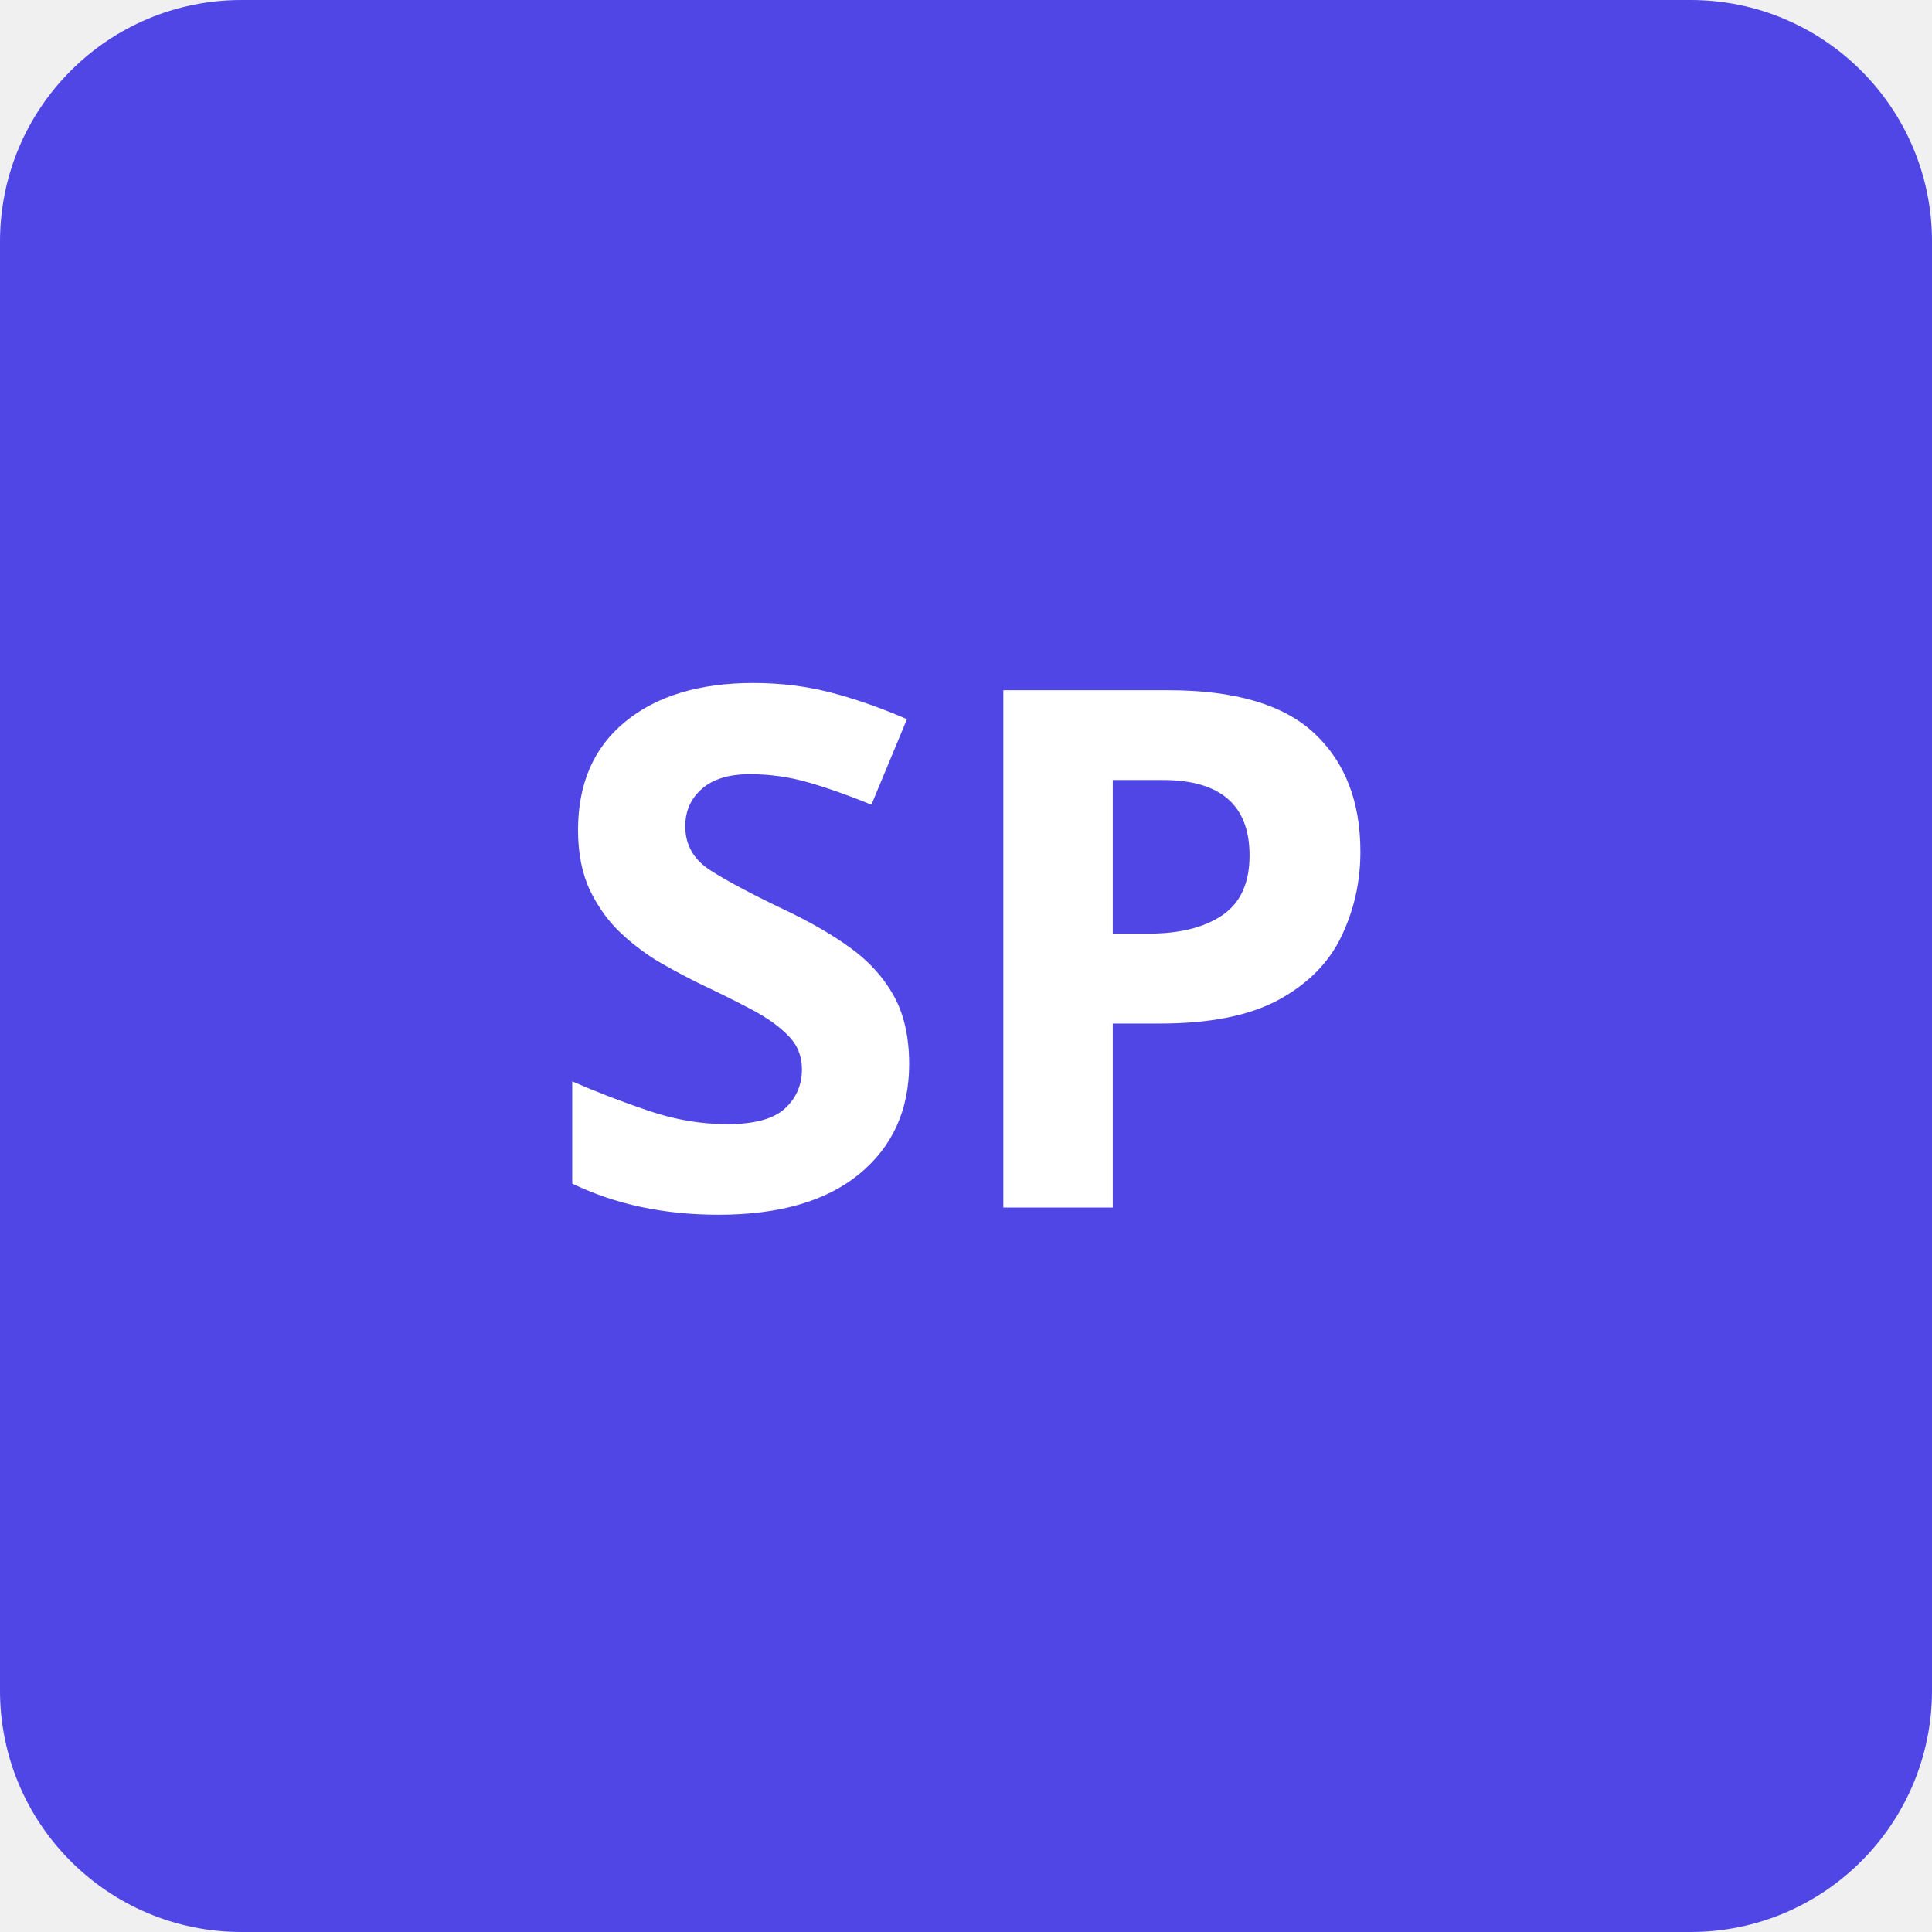
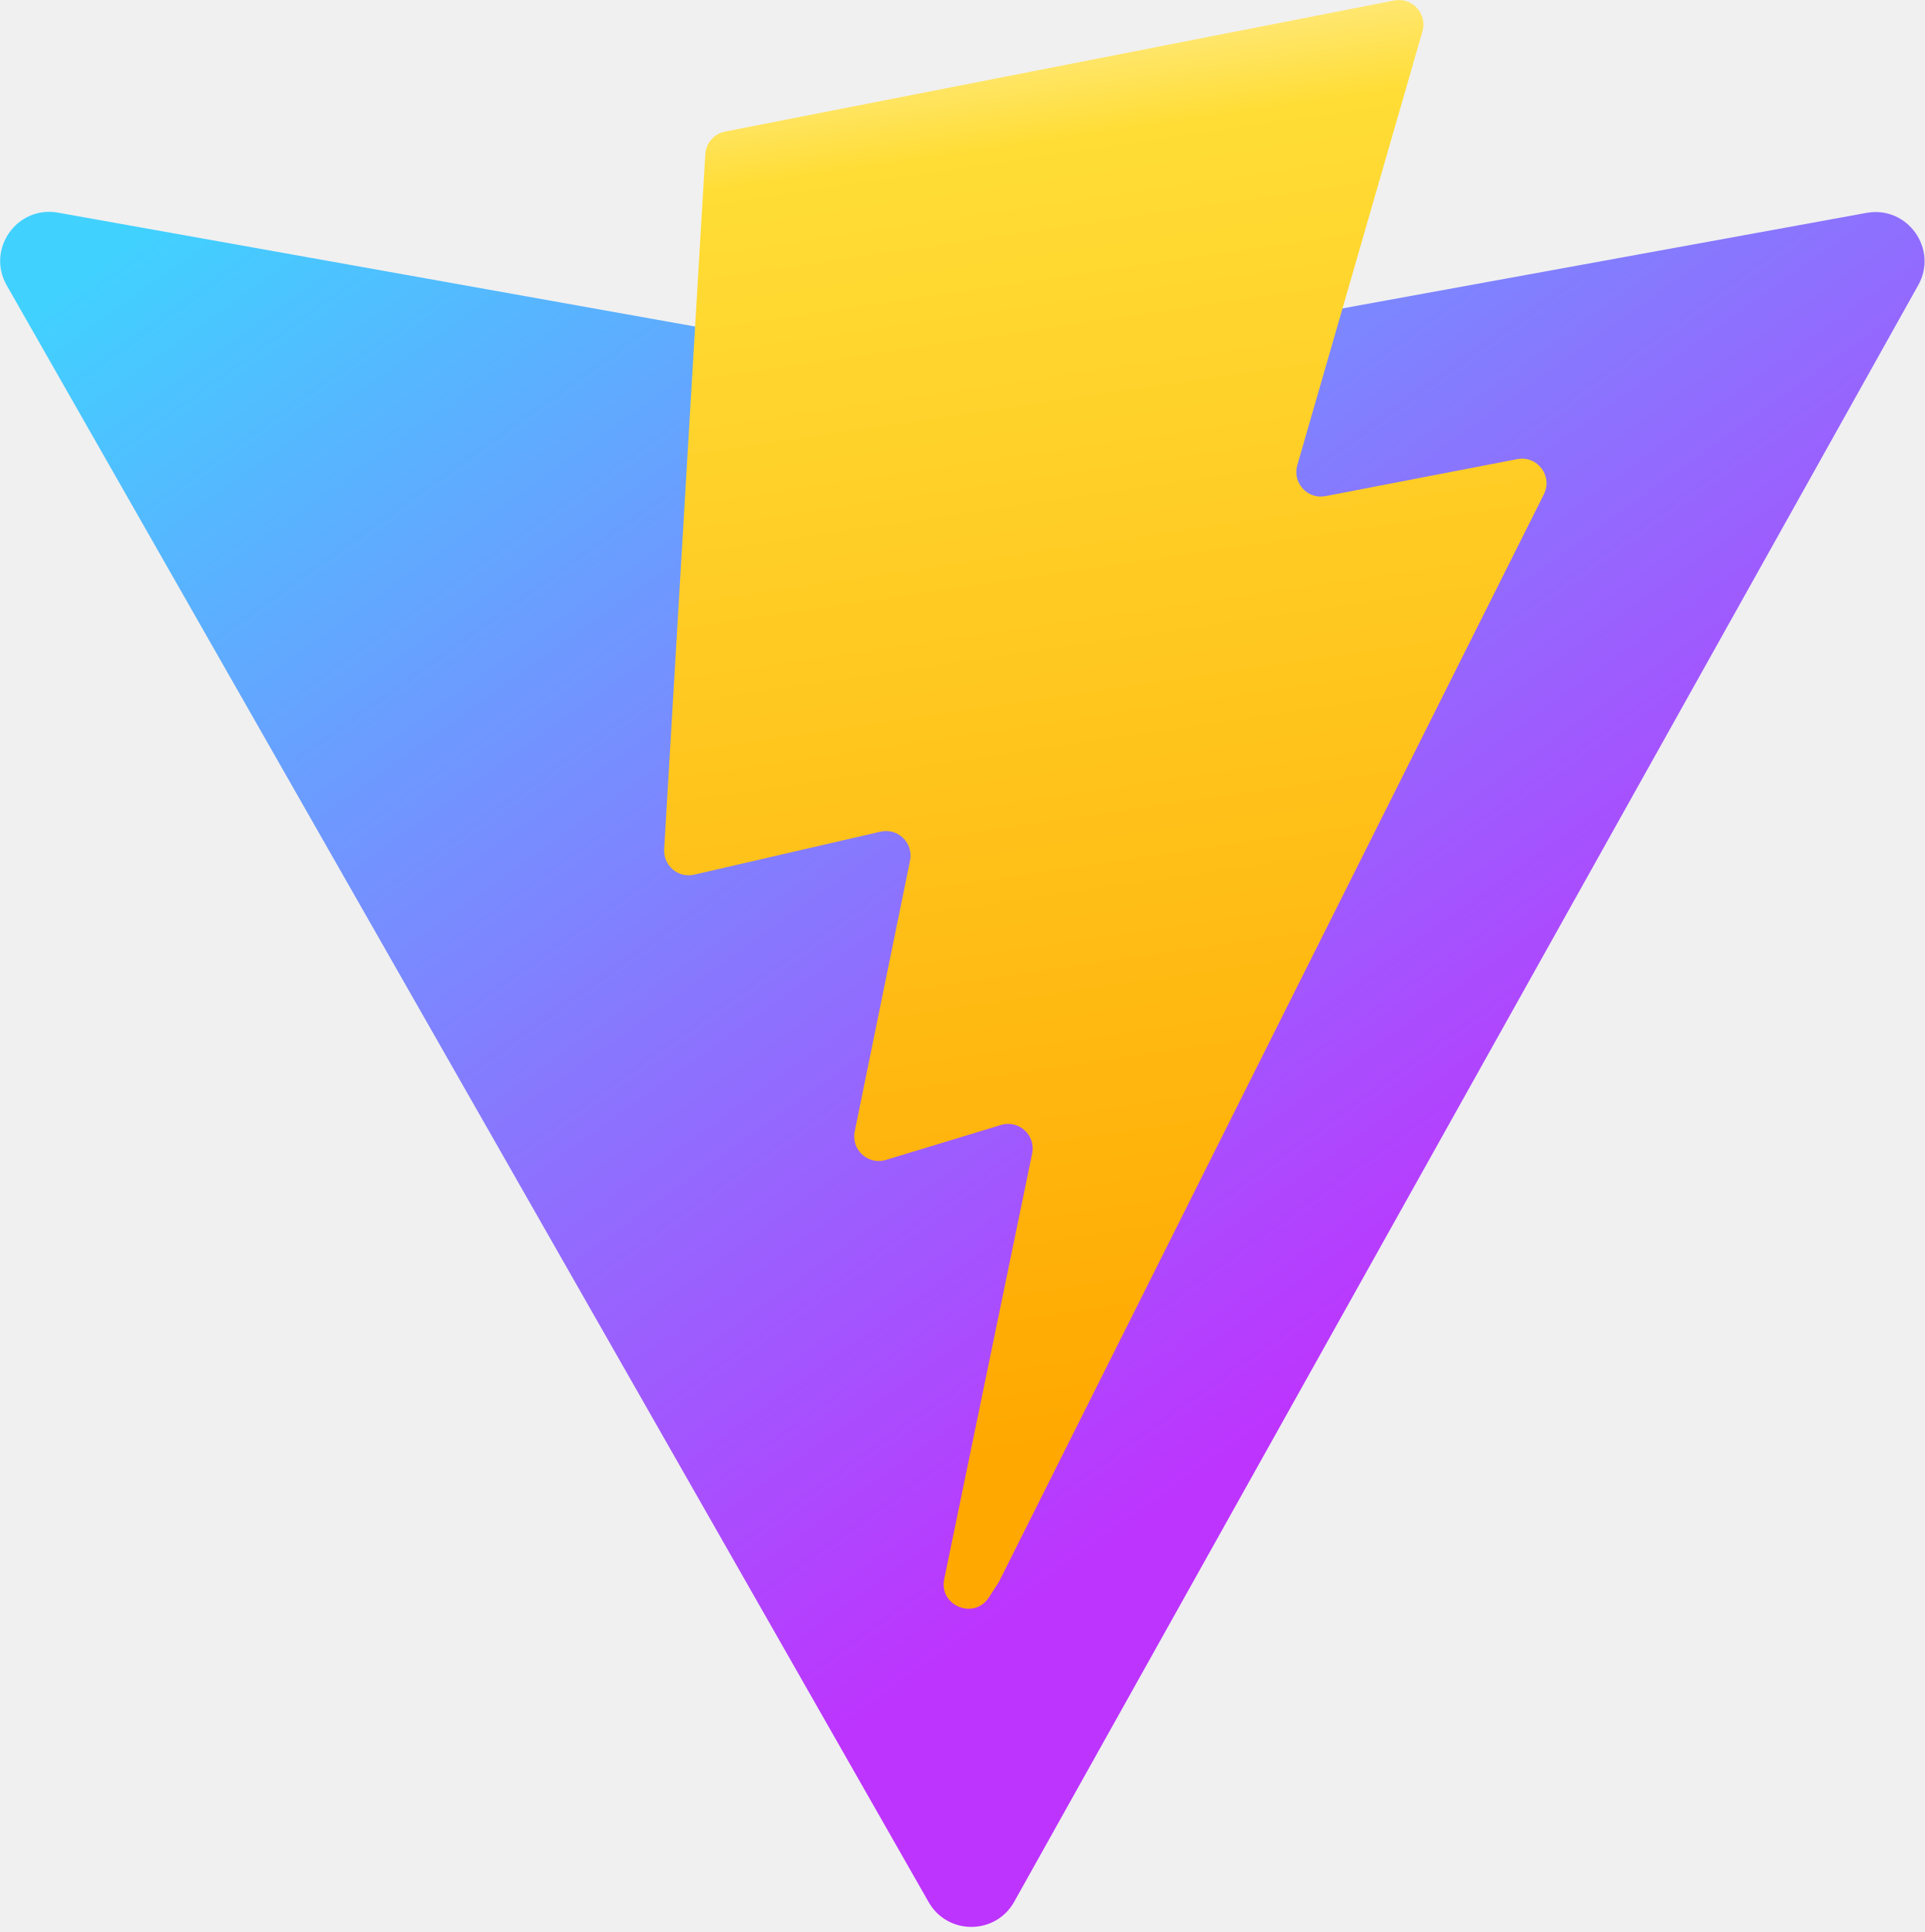
- <svg xmlns="http://www.w3.org/2000/svg" width="192" height="192" viewBox="0 0 192 192">
-   <rect width="192" height="192" fill="#4f46e5" rx="24" />
-   <text x="96" y="120" text-anchor="middle" font-family="sans-serif" font-size="72" font-weight="bold" fill="white">SP</text>
+ <svg xmlns="http://www.w3.org/2000/svg" aria-hidden="true" role="img" class="iconify iconify--logos" width="31.88" height="32" preserveAspectRatio="xMidYMid meet" viewBox="0 0 256 257">
+   <defs>
+     <linearGradient id="IconifyId1813088fe1fbc01fb466" x1="-.828%" x2="57.636%" y1="7.652%" y2="78.411%">
+       <stop offset="0%" stop-color="#41D1FF" />
+       <stop offset="100%" stop-color="#BD34FE" />
+     </linearGradient>
+     <linearGradient id="IconifyId1813088fe1fbc01fb467" x1="43.376%" x2="50.316%" y1="2.242%" y2="89.03%">
+       <stop offset="0%" stop-color="#FFEA83" />
+       <stop offset="8.333%" stop-color="#FFDD35" />
+       <stop offset="100%" stop-color="#FFA800" />
+     </linearGradient>
+   </defs>
+   <path fill="url(#IconifyId1813088fe1fbc01fb466)" d="M255.153 37.938L134.897 252.976c-2.483 4.44-8.862 4.466-11.382.048L.875 37.958c-2.746-4.814 1.371-10.646 6.827-9.67l120.385 21.517a6.537 6.537 0 0 0 2.322-.004l117.867-21.483c5.438-.991 9.574 4.796 6.877 9.62Z" />
+   <path fill="url(#IconifyId1813088fe1fbc01fb467)" d="M185.432.063L96.44 17.501a3.268 3.268 0 0 0-2.634 3.014l-5.474 92.456a3.268 3.268 0 0 0 3.997 3.378l24.777-5.718c2.318-.535 4.413 1.507 3.936 3.838l-7.361 36.047c-.495 2.426 1.782 4.5 4.151 3.78l15.304-4.649c2.372-.72 4.652 1.36 4.15 3.788l-11.698 56.621c-.732 3.542 3.979 5.473 5.943 2.437l1.313-2.028l72.516-144.72c1.215-2.423-.88-5.186-3.54-4.672l-25.505 4.922c-2.396.462-4.435-1.77-3.759-4.114l16.646-57.705c.677-2.35-1.37-4.583-3.769-4.113Z" />
</svg>
